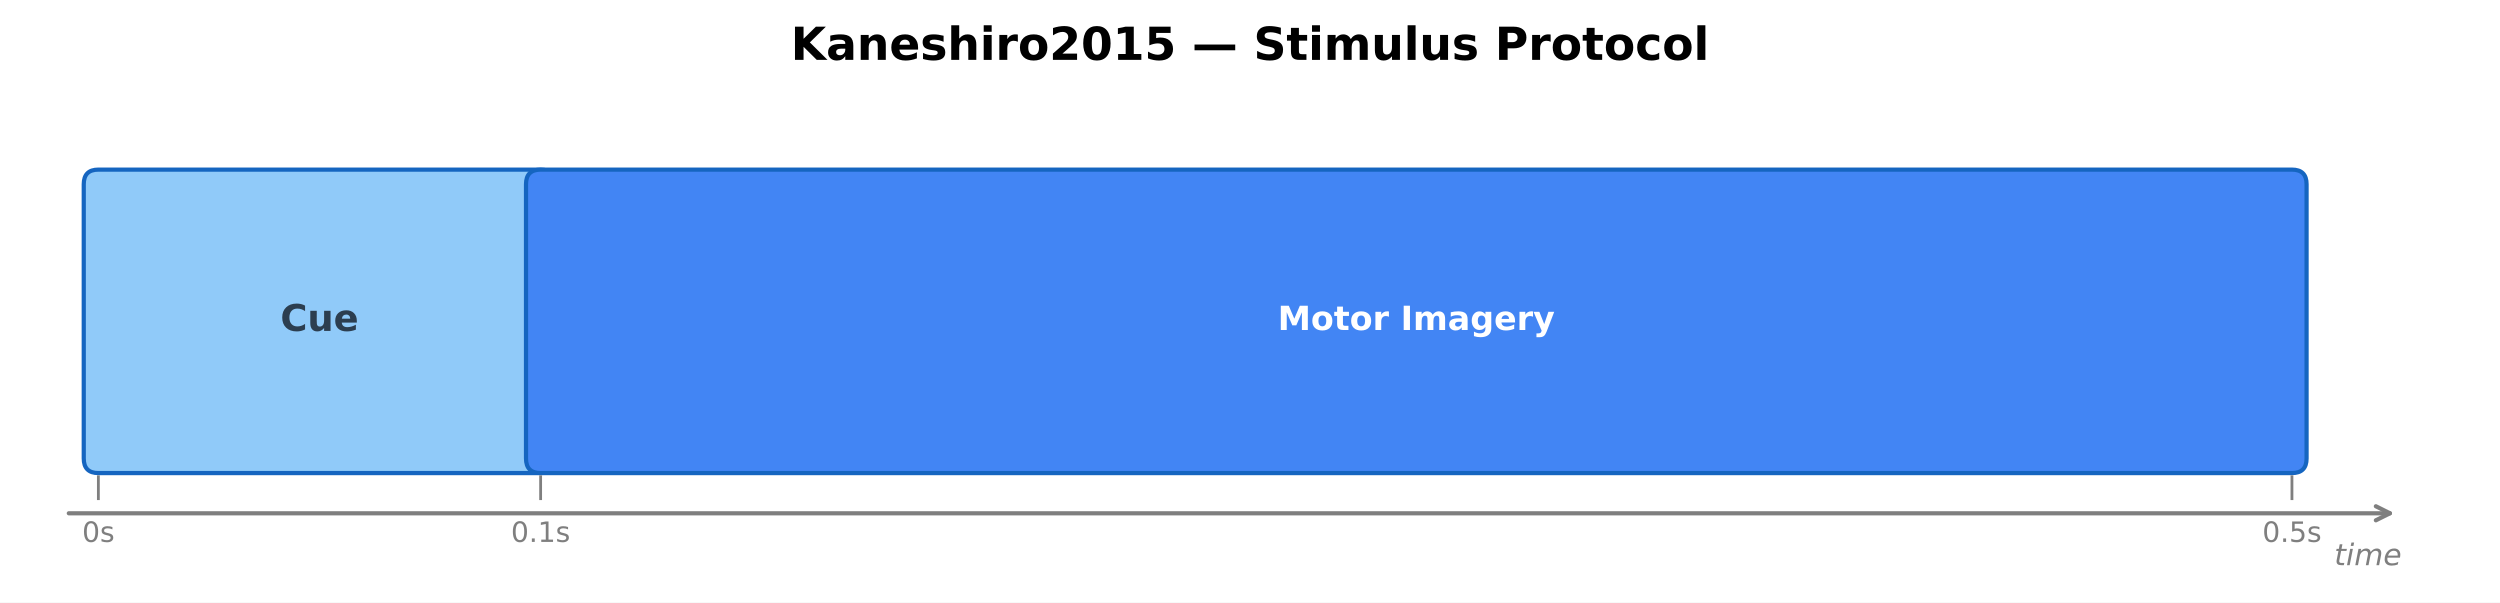
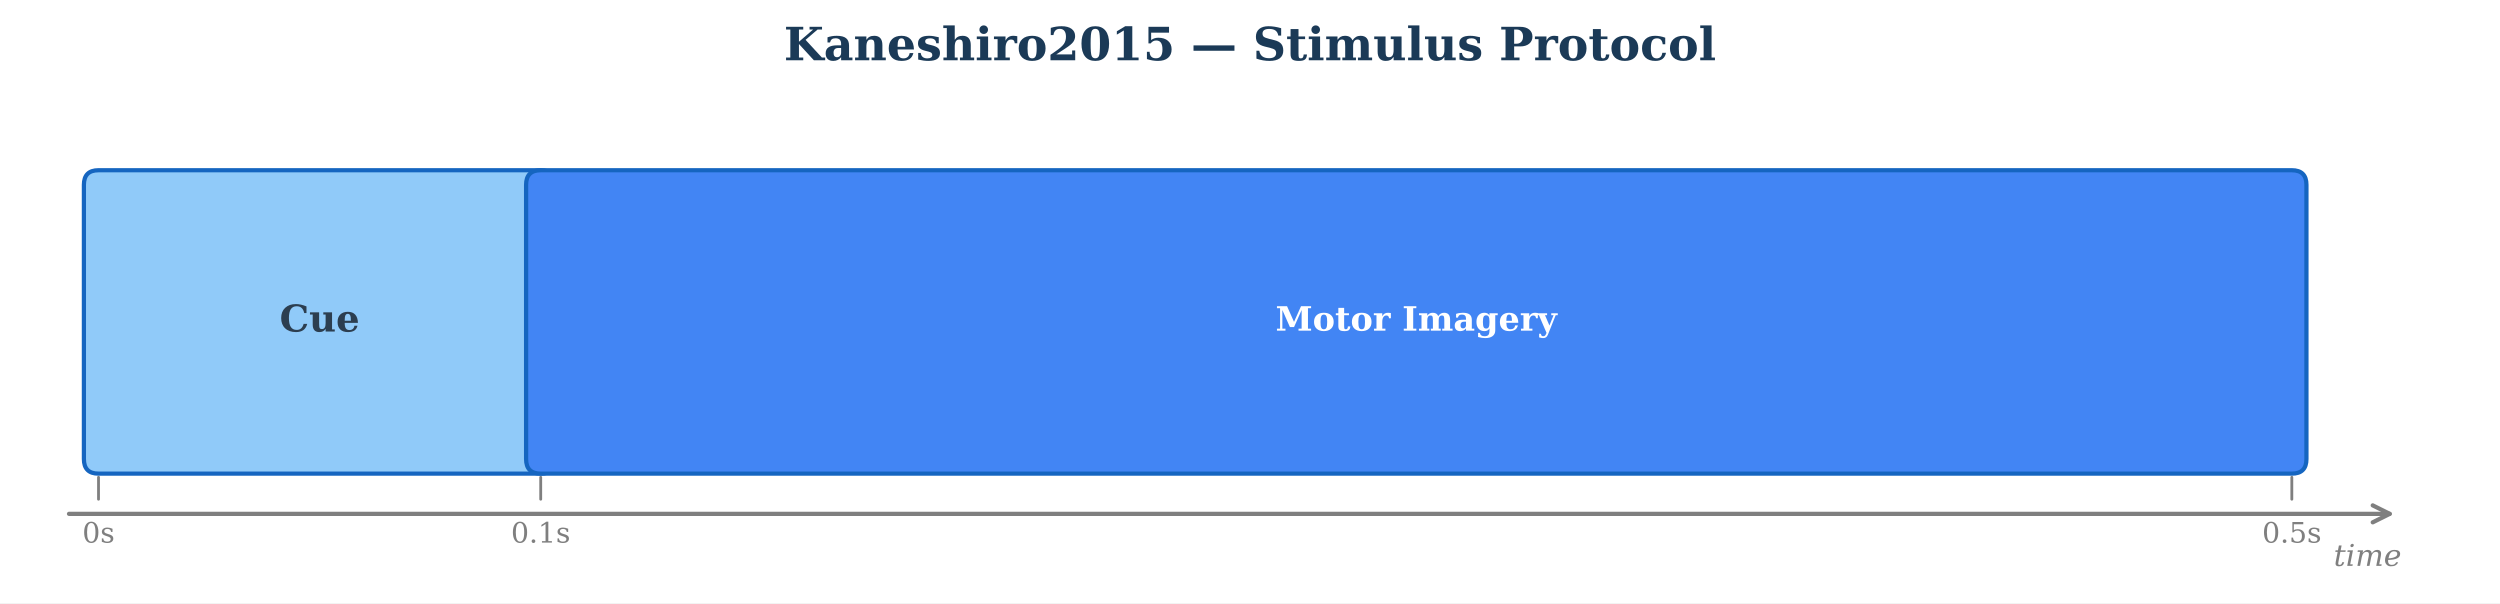
- <svg xmlns="http://www.w3.org/2000/svg" xmlns:xlink="http://www.w3.org/1999/xlink" width="712.8pt" height="171.788pt" viewBox="0 0 712.8 171.788" version="1.1">
+ <svg xmlns="http://www.w3.org/2000/svg" xmlns:xlink="http://www.w3.org/1999/xlink" width="708.48pt" height="170.95pt" viewBox="0 0 708.48 170.95" version="1.1">
  <defs>
    <style type="text/css">*{stroke-linejoin: round; stroke-linecap: butt}</style>
  </defs>
  <g id="figure_1">
    <g id="patch_1">
-       <path d="M 0 171.788  L 712.8 171.788  L 712.8 0  L 0 0  z " style="fill: #ffffff" />
+       <path d="M 0 170.95  L 708.48 170.95  L 708.48 -0  L 0 -0  z " style="fill: #ffffff" />
    </g>
    <g id="axes_1">
      <g id="patch_2">
-         <path d="M 28.048 134.88  L 154.143 134.88  Q 158.313 134.88 158.313 130.711  L 158.313 52.532  Q 158.313 48.362 154.143 48.362  L 28.048 48.362  Q 23.878 48.362 23.878 52.532  L 23.878 130.711  Q 23.878 134.88 28.048 134.88  z " clip-path="url(#pc2bffa8f0c)" style="fill: #90caf9; stroke: #1565c0; stroke-width: 1.2" />
+         <path d="M 27.919 134.226  L 153.234 134.226  Q 157.378 134.226 157.378 130.082  L 157.378 52.387  Q 157.378 48.243 153.234 48.243  L 27.919 48.243  Q 23.775 48.243 23.775 52.387  L 23.775 130.082  Q 23.775 134.226 27.919 134.226  z " clip-path="url(#p7e5b915e6f)" style="fill: #90caf9; stroke: #1565c0; stroke-width: 1.2" />
      </g>
      <g id="patch_3">
-         <path d="M 154.143 134.88  L 653.481 134.88  Q 657.65 134.88 657.65 130.711  L 657.65 52.532  Q 657.65 48.362 653.481 48.362  L 154.143 48.362  Q 149.974 48.362 149.974 52.532  L 149.974 130.711  Q 149.974 134.88 154.143 134.88  z " clip-path="url(#pc2bffa8f0c)" style="fill: #4285f4; stroke: #1565c0; stroke-width: 1.2" />
+         <path d="M 153.234 134.226  L 649.483 134.226  Q 653.627 134.226 653.627 130.082  L 653.627 52.387  Q 653.627 48.243 649.483 48.243  L 153.234 48.243  Q 149.09 48.243 149.09 52.387  L 149.09 130.082  Q 149.09 134.226 153.234 134.226  z " clip-path="url(#p7e5b915e6f)" style="fill: #4285f4; stroke: #1565c0; stroke-width: 1.2" />
      </g>
      <g id="line2d_1">
-         <path d="M 28.048 135.923  L 28.048 142.177  " clip-path="url(#pc2bffa8f0c)" style="fill: none; stroke: #7f7f7f; stroke-width: 0.8; stroke-linecap: square" />
+         <path d="M 27.919 135.262  L 27.919 141.477  " clip-path="url(#p7e5b915e6f)" style="fill: none; stroke: #7f7f7f; stroke-width: 0.8; stroke-linecap: round" />
      </g>
      <g id="line2d_2">
-         <path d="M 154.143 135.923  L 154.143 142.177  " clip-path="url(#pc2bffa8f0c)" style="fill: none; stroke: #7f7f7f; stroke-width: 0.8; stroke-linecap: square" />
+         <path d="M 153.234 135.262  L 153.234 141.477  " clip-path="url(#p7e5b915e6f)" style="fill: none; stroke: #7f7f7f; stroke-width: 0.8; stroke-linecap: round" />
      </g>
      <g id="line2d_3">
-         <path d="M 653.481 135.923  L 653.481 142.177  " clip-path="url(#pc2bffa8f0c)" style="fill: none; stroke: #7f7f7f; stroke-width: 0.8; stroke-linecap: square" />
+         <path d="M 649.483 135.262  L 649.483 141.477  " clip-path="url(#p7e5b915e6f)" style="fill: none; stroke: #7f7f7f; stroke-width: 0.8; stroke-linecap: round" />
      </g>
      <g id="text_1">
-         <g clip-path="url(#pc2bffa8f0c)">
-           <g style="fill: #2c3e50" transform="translate(79.9441 94.34879) scale(0.105 -0.105)">
+         <g clip-path="url(#p7e5b915e6f)">
+           <g style="fill: #2c3e50" transform="translate(79.24059 93.96193) scale(0.105 -0.105)">
            <defs>
-               <path id="DejaVuSans-Bold-26" d="M 4288 256  Q 3956 84 3597 -3  Q 3238 -91 2847 -91  Q 1681 -91 1000 561  Q 319 1213 319 2328  Q 319 3447 1000 4098  Q 1681 4750 2847 4750  Q 3238 4750 3597 4662  Q 3956 4575 4288 4403  L 4288 3438  Q 3953 3666 3628 3772  Q 3303 3878 2944 3878  Q 2300 3878 1931 3465  Q 1563 3053 1563 2328  Q 1563 1606 1931 1193  Q 2300 781 2944 781  Q 3303 781 3628 887  Q 3953 994 4288 1222  L 4288 256  z " transform="scale(0.015625)" />
-               <path id="DejaVuSans-Bold-58" d="M 500 1363  L 500 3500  L 1625 3500  L 1625 3150  Q 1625 2866 1622 2436  Q 1619 2006 1619 1863  Q 1619 1441 1641 1255  Q 1663 1069 1716 984  Q 1784 875 1895 815  Q 2006 756 2150 756  Q 2500 756 2700 1025  Q 2900 1294 2900 1772  L 2900 3500  L 4019 3500  L 4019 0  L 2900 0  L 2900 506  Q 2647 200 2364 54  Q 2081 -91 1741 -91  Q 1134 -91 817 281  Q 500 653 500 1363  z " transform="scale(0.015625)" />
-               <path id="DejaVuSans-Bold-48" d="M 4031 1759  L 4031 1441  L 1416 1441  Q 1456 1047 1700 850  Q 1944 653 2381 653  Q 2734 653 3104 758  Q 3475 863 3866 1075  L 3866 213  Q 3469 63 3072 -14  Q 2675 -91 2278 -91  Q 1328 -91 801 392  Q 275 875 275 1747  Q 275 2603 792 3093  Q 1309 3584 2216 3584  Q 3041 3584 3536 3087  Q 4031 2591 4031 1759  z M 2881 2131  Q 2881 2450 2695 2645  Q 2509 2841 2209 2841  Q 1884 2841 1681 2658  Q 1478 2475 1428 2131  L 2881 2131  z " transform="scale(0.015625)" />
+               <path id="DejaVuSerif-Bold-26" d="M 4769 1331  Q 4584 609 4106 259  Q 3628 -91 2822 -91  Q 1641 -91 955 561  Q 269 1213 269 2328  Q 269 3447 955 4098  Q 1641 4750 2822 4750  Q 3238 4750 3688 4650  Q 4138 4550 4641 4347  L 4641 3200  L 4244 3200  Q 4122 3788 3800 4080  Q 3478 4372 2950 4372  Q 2269 4372 1937 3870  Q 1606 3369 1606 2328  Q 1606 1288 1937 788  Q 2269 288 2956 288  Q 3422 288 3717 547  Q 4013 806 4147 1331  L 4769 1331  z " transform="scale(0.015625)" />
+               <path id="DejaVuSerif-Bold-58" d="M 3963 3322  L 3963 378  L 4434 378  L 4434 0  L 2853 0  L 2853 469  Q 2656 172 2400 40  Q 2144 -91 1753 -91  Q 1194 -91 908 239  Q 622 569 622 1209  L 622 2944  L 147 2944  L 147 3322  L 1728 3322  L 1728 1381  Q 1728 763 1831 595  Q 1934 428 2209 428  Q 2544 428 2698 675  Q 2853 922 2853 1459  L 2853 2944  L 2450 2944  L 2450 3322  L 3963 3322  z " transform="scale(0.015625)" />
+               <path id="DejaVuSerif-Bold-48" d="M 2566 1875  Q 2566 2531 2444 2795  Q 2322 3059 2028 3059  Q 1744 3059 1620 2800  Q 1497 2541 1497 1931  L 1497 1875  L 2566 1875  z M 3781 1503  L 1497 1503  L 1497 1478  Q 1497 834 1690 548  Q 1884 263 2316 263  Q 2675 263 2897 453  Q 3119 644 3181 1006  L 3700 1006  Q 3566 441 3166 175  Q 2766 -91 2047 -91  Q 1184 -91 723 364  Q 263 819 263 1663  Q 263 2488 734 2950  Q 1206 3413 2047 3413  Q 2872 3413 3312 2927  Q 3753 2441 3781 1503  z " transform="scale(0.015625)" />
            </defs>
-             <use xlink:href="#DejaVuSans-Bold-26" />
-             <use xlink:href="#DejaVuSans-Bold-58" transform="translate(73.39062 0)" />
-             <use xlink:href="#DejaVuSans-Bold-48" transform="translate(144.5781 0)" />
+             <use xlink:href="#DejaVuSerif-Bold-26" />
+             <use xlink:href="#DejaVuSerif-Bold-58" transform="translate(79.59375 0)" />
+             <use xlink:href="#DejaVuSerif-Bold-48" transform="translate(152.2969 0)" />
          </g>
        </g>
      </g>
      <g id="text_2">
-         <g clip-path="url(#pc2bffa8f0c)">
-           <g style="fill: #ffffff" transform="translate(364.3089 94.08903) scale(0.095 -0.095)">
+         <g clip-path="url(#p7e5b915e6f)">
+           <g style="fill: #ffffff" transform="translate(361.4816 93.70216) scale(0.095 -0.095)">
            <defs>
-               <path id="DejaVuSans-Bold-30" d="M 588 4666  L 2119 4666  L 3181 2169  L 4250 4666  L 5778 4666  L 5778 0  L 4641 0  L 4641 3413  L 3566 897  L 2803 897  L 1728 3413  L 1728 0  L 588 0  L 588 4666  z " transform="scale(0.015625)" />
-               <path id="DejaVuSans-Bold-52" d="M 2203 2784  Q 1831 2784 1636 2517  Q 1441 2250 1441 1747  Q 1441 1244 1636 976  Q 1831 709 2203 709  Q 2569 709 2762 976  Q 2956 1244 2956 1747  Q 2956 2250 2762 2517  Q 2569 2784 2203 2784  z M 2203 3584  Q 3106 3584 3614 3096  Q 4122 2609 4122 1747  Q 4122 884 3614 396  Q 3106 -91 2203 -91  Q 1297 -91 786 396  Q 275 884 275 1747  Q 275 2609 786 3096  Q 1297 3584 2203 3584  z " transform="scale(0.015625)" />
-               <path id="DejaVuSans-Bold-57" d="M 1759 4494  L 1759 3500  L 2913 3500  L 2913 2700  L 1759 2700  L 1759 1216  Q 1759 972 1856 886  Q 1953 800 2241 800  L 2816 800  L 2816 0  L 1856 0  Q 1194 0 917 276  Q 641 553 641 1216  L 641 2700  L 84 2700  L 84 3500  L 641 3500  L 641 4494  L 1759 4494  z " transform="scale(0.015625)" />
-               <path id="DejaVuSans-Bold-55" d="M 3138 2547  Q 2991 2616 2845 2648  Q 2700 2681 2553 2681  Q 2122 2681 1889 2404  Q 1656 2128 1656 1613  L 1656 0  L 538 0  L 538 3500  L 1656 3500  L 1656 2925  Q 1872 3269 2151 3426  Q 2431 3584 2822 3584  Q 2878 3584 2943 3579  Q 3009 3575 3134 3559  L 3138 2547  z " transform="scale(0.015625)" />
-               <path id="DejaVuSans-Bold-3" transform="scale(0.015625)" />
-               <path id="DejaVuSans-Bold-2c" d="M 588 4666  L 1791 4666  L 1791 0  L 588 0  L 588 4666  z " transform="scale(0.015625)" />
-               <path id="DejaVuSans-Bold-50" d="M 3781 2919  Q 3994 3244 4286 3414  Q 4578 3584 4928 3584  Q 5531 3584 5847 3212  Q 6163 2841 6163 2131  L 6163 0  L 5038 0  L 5038 1825  Q 5041 1866 5042 1909  Q 5044 1953 5044 2034  Q 5044 2406 4934 2573  Q 4825 2741 4581 2741  Q 4263 2741 4089 2478  Q 3916 2216 3909 1719  L 3909 0  L 2784 0  L 2784 1825  Q 2784 2406 2684 2573  Q 2584 2741 2328 2741  Q 2006 2741 1831 2477  Q 1656 2213 1656 1722  L 1656 0  L 531 0  L 531 3500  L 1656 3500  L 1656 2988  Q 1863 3284 2130 3434  Q 2397 3584 2719 3584  Q 3081 3584 3359 3409  Q 3638 3234 3781 2919  z " transform="scale(0.015625)" />
-               <path id="DejaVuSans-Bold-44" d="M 2106 1575  Q 1756 1575 1579 1456  Q 1403 1338 1403 1106  Q 1403 894 1545 773  Q 1688 653 1941 653  Q 2256 653 2472 879  Q 2688 1106 2688 1447  L 2688 1575  L 2106 1575  z M 3816 1997  L 3816 0  L 2688 0  L 2688 519  Q 2463 200 2181 54  Q 1900 -91 1497 -91  Q 953 -91 614 226  Q 275 544 275 1050  Q 275 1666 698 1953  Q 1122 2241 2028 2241  L 2688 2241  L 2688 2328  Q 2688 2594 2478 2717  Q 2269 2841 1825 2841  Q 1466 2841 1156 2769  Q 847 2697 581 2553  L 581 3406  Q 941 3494 1303 3539  Q 1666 3584 2028 3584  Q 2975 3584 3395 3211  Q 3816 2838 3816 1997  z " transform="scale(0.015625)" />
-               <path id="DejaVuSans-Bold-4a" d="M 2919 594  Q 2688 288 2409 144  Q 2131 0 1766 0  Q 1125 0 706 504  Q 288 1009 288 1791  Q 288 2575 706 3076  Q 1125 3578 1766 3578  Q 2131 3578 2409 3434  Q 2688 3291 2919 2981  L 2919 3500  L 4044 3500  L 4044 353  Q 4044 -491 3511 -936  Q 2978 -1381 1966 -1381  Q 1638 -1381 1331 -1331  Q 1025 -1281 716 -1178  L 716 -306  Q 1009 -475 1290 -558  Q 1572 -641 1856 -641  Q 2406 -641 2662 -400  Q 2919 -159 2919 353  L 2919 594  z M 2181 2772  Q 1834 2772 1640 2515  Q 1447 2259 1447 1791  Q 1447 1309 1634 1061  Q 1822 813 2181 813  Q 2531 813 2725 1069  Q 2919 1325 2919 1791  Q 2919 2259 2725 2515  Q 2531 2772 2181 2772  z " transform="scale(0.015625)" />
-               <path id="DejaVuSans-Bold-5c" d="M 78 3500  L 1197 3500  L 2138 1125  L 2938 3500  L 4056 3500  L 2584 -331  Q 2363 -916 2067 -1148  Q 1772 -1381 1288 -1381  L 641 -1381  L 641 -647  L 991 -647  Q 1275 -647 1404 -556  Q 1534 -466 1606 -231  L 1638 -134  L 78 3500  z " transform="scale(0.015625)" />
+               <path id="DejaVuSerif-Bold-30" d="M 269 0  L 269 378  L 863 378  L 863 4288  L 269 4288  L 269 4666  L 2194 4666  L 3525 1672  L 4863 4666  L 6784 4666  L 6784 4288  L 6188 4288  L 6188 378  L 6784 378  L 6784 0  L 4384 0  L 4384 378  L 4978 378  L 4978 3938  L 3531 684  L 2741 684  L 1300 3938  L 1300 378  L 1894 378  L 1894 0  L 269 0  z " transform="scale(0.015625)" />
+               <path id="DejaVuSerif-Bold-52" d="M 2138 263  Q 2488 263 2630 563  Q 2772 863 2772 1663  Q 2772 2463 2631 2761  Q 2491 3059 2138 3059  Q 1784 3059 1640 2757  Q 1497 2456 1497 1663  Q 1497 869 1640 566  Q 1784 263 2138 263  z M 2138 -91  Q 1259 -91 761 376  Q 263 844 263 1663  Q 263 2484 761 2948  Q 1259 3413 2138 3413  Q 3019 3413 3516 2948  Q 4013 2484 4013 1663  Q 4013 844 3514 376  Q 3016 -91 2138 -91  z " transform="scale(0.015625)" />
+               <path id="DejaVuSerif-Bold-57" d="M 634 2944  L 153 2944  L 153 3322  L 634 3322  L 634 4353  L 1741 4353  L 1741 3322  L 2663 3322  L 2663 2944  L 1741 2944  L 1741 909  Q 1741 475 1809 369  Q 1878 263 2059 263  Q 2259 263 2356 397  Q 2453 531 2459 813  L 2925 813  Q 2897 313 2651 111  Q 2406 -91 1806 -91  Q 1122 -91 878 123  Q 634 338 634 909  L 634 2944  z " transform="scale(0.015625)" />
+               <path id="DejaVuSerif-Bold-55" d="M 3438 3359  L 3438 2369  L 3084 2369  Q 3066 2634 2941 2764  Q 2816 2894 2578 2894  Q 2216 2894 2006 2575  Q 1797 2256 1797 1691  L 1797 378  L 2400 378  L 2400 0  L 219 0  L 219 378  L 691 378  L 691 2944  L 184 2944  L 184 3322  L 1797 3322  L 1797 2731  Q 1959 3078 2226 3245  Q 2494 3413 2881 3413  Q 2978 3413 3117 3398  Q 3256 3384 3438 3359  z " transform="scale(0.015625)" />
+               <path id="DejaVuSerif-Bold-3" transform="scale(0.015625)" />
+               <path id="DejaVuSerif-Bold-2c" d="M 300 0  L 300 378  L 897 378  L 897 4288  L 300 4288  L 300 4666  L 2700 4666  L 2700 4288  L 2100 4288  L 2100 378  L 2700 378  L 2700 0  L 300 0  z " transform="scale(0.015625)" />
+               <path id="DejaVuSerif-Bold-50" d="M 3884 2778  Q 4116 3109 4384 3261  Q 4653 3413 5013 3413  Q 5584 3413 5867 3089  Q 6150 2766 6150 2113  L 6150 378  L 6625 378  L 6625 0  L 4647 0  L 4647 378  L 5044 378  L 5044 1947  Q 5044 2569 4948 2731  Q 4853 2894 4594 2894  Q 4300 2894 4137 2667  Q 3975 2441 3975 2022  L 3975 378  L 4372 378  L 4372 0  L 2472 0  L 2472 378  L 2869 378  L 2869 1947  Q 2869 2569 2772 2731  Q 2675 2894 2419 2894  Q 2122 2894 1959 2667  Q 1797 2441 1797 2022  L 1797 378  L 2194 378  L 2194 0  L 219 0  L 219 378  L 691 378  L 691 2944  L 219 2944  L 219 3322  L 1797 3322  L 1797 2853  Q 1991 3144 2241 3278  Q 2491 3413 2834 3413  Q 3241 3413 3494 3258  Q 3747 3103 3884 2778  z " transform="scale(0.015625)" />
+               <path id="DejaVuSerif-Bold-44" d="M 3525 2041  L 3525 378  L 4000 378  L 4000 0  L 2419 0  L 2419 422  Q 2200 159 1931 34  Q 1663 -91 1319 -91  Q 809 -91 536 182  Q 263 456 263 966  Q 263 1525 655 1803  Q 1047 2081 1838 2081  L 2419 2081  L 2419 2278  Q 2419 2681 2228 2873  Q 2038 3066 1638 3066  Q 1306 3066 1126 2930  Q 947 2794 872 2484  L 519 2484  L 519 3200  Q 816 3306 1134 3359  Q 1453 3413 1806 3413  Q 2697 3413 3111 3081  Q 3525 2750 3525 2041  z M 2419 1044  L 2419 1709  L 2003 1709  Q 1694 1709 1528 1540  Q 1363 1372 1363 1056  Q 1363 741 1483 584  Q 1603 428 1850 428  Q 2106 428 2262 597  Q 2419 766 2419 1044  z " transform="scale(0.015625)" />
+               <path id="DejaVuSerif-Bold-4a" d="M 3853 2944  L 3853 44  Q 3853 -656 3354 -1039  Q 2856 -1422 1947 -1422  Q 1616 -1422 1275 -1370  Q 934 -1319 575 -1216  L 575 -422  L 928 -422  Q 975 -750 1192 -909  Q 1409 -1069 1813 -1069  Q 2325 -1069 2536 -823  Q 2747 -578 2747 44  L 2747 422  Q 2606 163 2367 36  Q 2128 -91 1778 -91  Q 1072 -91 667 378  Q 263 847 263 1663  Q 263 2481 667 2947  Q 1072 3413 1778 3413  Q 2128 3413 2367 3286  Q 2606 3159 2747 2900  L 2747 3322  L 4325 3322  L 4325 2944  L 3853 2944  z M 2747 1825  Q 2747 2406 2597 2665  Q 2447 2925 2119 2925  Q 1775 2925 1636 2651  Q 1497 2378 1497 1663  Q 1497 947 1637 672  Q 1778 397 2119 397  Q 2447 397 2597 656  Q 2747 916 2747 1497  L 2747 1825  z " transform="scale(0.015625)" />
+               <path id="DejaVuSerif-Bold-5c" d="M 1997 -750  Q 1847 -1116 1634 -1269  Q 1422 -1422 1063 -1422  Q 909 -1422 721 -1387  Q 534 -1353 313 -1288  L 313 -594  L 666 -597  Q 675 -838 779 -953  Q 884 -1069 1094 -1069  Q 1297 -1069 1422 -958  Q 1547 -847 1672 -538  L 1722 -422  L 275 2944  L -84 2944  L -84 3322  L 1831 3322  L 1831 2944  L 1434 2944  L 2278 978  L 3066 2944  L 2625 2944  L 2625 3322  L 3872 3322  L 3872 2944  L 3469 2944  L 1997 -750  z " transform="scale(0.015625)" />
            </defs>
-             <use xlink:href="#DejaVuSans-Bold-30" />
-             <use xlink:href="#DejaVuSans-Bold-52" transform="translate(99.51562 0)" />
-             <use xlink:href="#DejaVuSans-Bold-57" transform="translate(168.2188 0)" />
-             <use xlink:href="#DejaVuSans-Bold-52" transform="translate(216.0156 0)" />
-             <use xlink:href="#DejaVuSans-Bold-55" transform="translate(284.7188 0)" />
-             <use xlink:href="#DejaVuSans-Bold-3" transform="translate(334.0312 0)" />
-             <use xlink:href="#DejaVuSans-Bold-2c" transform="translate(368.8438 0)" />
-             <use xlink:href="#DejaVuSans-Bold-50" transform="translate(406.0469 0)" />
-             <use xlink:href="#DejaVuSans-Bold-44" transform="translate(510.25 0)" />
-             <use xlink:href="#DejaVuSans-Bold-4a" transform="translate(577.7344 0)" />
-             <use xlink:href="#DejaVuSans-Bold-48" transform="translate(649.3125 0)" />
-             <use xlink:href="#DejaVuSans-Bold-55" transform="translate(717.1406 0)" />
-             <use xlink:href="#DejaVuSans-Bold-5c" transform="translate(766.4531 0)" />
+             <use xlink:href="#DejaVuSerif-Bold-30" />
+             <use xlink:href="#DejaVuSerif-Bold-52" transform="translate(110.6875 0)" />
+             <use xlink:href="#DejaVuSerif-Bold-57" transform="translate(177.3906 0)" />
+             <use xlink:href="#DejaVuSerif-Bold-52" transform="translate(223.5781 0)" />
+             <use xlink:href="#DejaVuSerif-Bold-55" transform="translate(290.2812 0)" />
+             <use xlink:href="#DejaVuSerif-Bold-3" transform="translate(342.9688 0)" />
+             <use xlink:href="#DejaVuSerif-Bold-2c" transform="translate(377.7812 0)" />
+             <use xlink:href="#DejaVuSerif-Bold-50" transform="translate(424.5625 0)" />
+             <use xlink:href="#DejaVuSerif-Bold-44" transform="translate(530.375 0)" />
+             <use xlink:href="#DejaVuSerif-Bold-4a" transform="translate(595.1719 0)" />
+             <use xlink:href="#DejaVuSerif-Bold-48" transform="translate(665.0938 0)" />
+             <use xlink:href="#DejaVuSerif-Bold-55" transform="translate(728.7188 0)" />
+             <use xlink:href="#DejaVuSerif-Bold-5c" transform="translate(781.4062 0)" />
          </g>
        </g>
      </g>
      <g id="text_3">
-         <g style="fill: #7f7f7f" transform="translate(23.41901 154.5095) scale(0.08 -0.08)">
+         <g style="fill: #7f7f7f" transform="translate(23.32131 153.7713) scale(0.08 -0.08)">
          <defs>
-             <path id="DejaVuSans-13" d="M 2034 4250  Q 1547 4250 1301 3770  Q 1056 3291 1056 2328  Q 1056 1369 1301 889  Q 1547 409 2034 409  Q 2525 409 2770 889  Q 3016 1369 3016 2328  Q 3016 3291 2770 3770  Q 2525 4250 2034 4250  z M 2034 4750  Q 2819 4750 3233 4129  Q 3647 3509 3647 2328  Q 3647 1150 3233 529  Q 2819 -91 2034 -91  Q 1250 -91 836 529  Q 422 1150 422 2328  Q 422 3509 836 4129  Q 1250 4750 2034 4750  z " transform="scale(0.015625)" />
-             <path id="DejaVuSans-56" d="M 2834 3397  L 2834 2853  Q 2591 2978 2328 3040  Q 2066 3103 1784 3103  Q 1356 3103 1142 2972  Q 928 2841 928 2578  Q 928 2378 1081 2264  Q 1234 2150 1697 2047  L 1894 2003  Q 2506 1872 2764 1633  Q 3022 1394 3022 966  Q 3022 478 2636 193  Q 2250 -91 1575 -91  Q 1294 -91 989 -36  Q 684 19 347 128  L 347 722  Q 666 556 975 473  Q 1284 391 1588 391  Q 1994 391 2212 530  Q 2431 669 2431 922  Q 2431 1156 2273 1281  Q 2116 1406 1581 1522  L 1381 1569  Q 847 1681 609 1914  Q 372 2147 372 2553  Q 372 3047 722 3315  Q 1072 3584 1716 3584  Q 2034 3584 2315 3537  Q 2597 3491 2834 3397  z " transform="scale(0.015625)" />
+             <path id="DejaVuSerif-13" d="M 2034 219  Q 2513 219 2750 744  Q 2988 1269 2988 2328  Q 2988 3391 2750 3916  Q 2513 4441 2034 4441  Q 1556 4441 1318 3916  Q 1081 3391 1081 2328  Q 1081 1269 1318 744  Q 1556 219 2034 219  z M 2034 -91  Q 1275 -91 848 546  Q 422 1184 422 2328  Q 422 3475 848 4112  Q 1275 4750 2034 4750  Q 2797 4750 3222 4112  Q 3647 3475 3647 2328  Q 3647 1184 3222 546  Q 2797 -91 2034 -91  z " transform="scale(0.015625)" />
+             <path id="DejaVuSerif-56" d="M 359 184  L 359 959  L 691 959  Q 703 588 923 403  Q 1144 219 1575 219  Q 1963 219 2166 364  Q 2369 509 2369 788  Q 2369 1006 2220 1140  Q 2072 1275 1594 1428  L 1178 1569  Q 750 1706 558 1912  Q 366 2119 366 2438  Q 366 2894 700 3153  Q 1034 3413 1625 3413  Q 1888 3413 2178 3344  Q 2469 3275 2778 3144  L 2778 2419  L 2447 2419  Q 2434 2741 2221 2922  Q 2009 3103 1644 3103  Q 1281 3103 1095 2975  Q 909 2847 909 2591  Q 909 2381 1050 2254  Q 1191 2128 1613 1997  L 2069 1856  Q 2541 1709 2748 1489  Q 2956 1269 2956 922  Q 2956 450 2595 179  Q 2234 -91 1600 -91  Q 1278 -91 972 -22  Q 666 47 359 184  z " transform="scale(0.015625)" />
          </defs>
-           <use xlink:href="#DejaVuSans-13" />
-           <use xlink:href="#DejaVuSans-56" transform="translate(63.625 0)" />
+           <use xlink:href="#DejaVuSerif-13" />
+           <use xlink:href="#DejaVuSerif-56" transform="translate(63.625 0)" />
        </g>
      </g>
      <g id="text_4">
-         <g style="fill: #7f7f7f" transform="translate(145.6981 154.5095) scale(0.08 -0.08)">
+         <g style="fill: #7f7f7f" transform="translate(144.8204 153.7713) scale(0.08 -0.08)">
          <defs>
-             <path id="DejaVuSans-11" d="M 684 794  L 1344 794  L 1344 0  L 684 0  L 684 794  z " transform="scale(0.015625)" />
-             <path id="DejaVuSans-14" d="M 794 531  L 1825 531  L 1825 4091  L 703 3866  L 703 4441  L 1819 4666  L 2450 4666  L 2450 531  L 3481 531  L 3481 0  L 794 0  L 794 531  z " transform="scale(0.015625)" />
+             <path id="DejaVuSerif-11" d="M 603 325  Q 603 500 722 622  Q 841 744 1019 744  Q 1191 744 1312 622  Q 1434 500 1434 325  Q 1434 153 1312 31  Q 1191 -91 1019 -91  Q 841 -91 722 29  Q 603 150 603 325  z " transform="scale(0.015625)" />
+             <path id="DejaVuSerif-14" d="M 909 0  L 909 331  L 1722 331  L 1722 4213  L 781 3603  L 781 4013  L 1919 4750  L 2350 4750  L 2350 331  L 3163 331  L 3163 0  L 909 0  z " transform="scale(0.015625)" />
          </defs>
-           <use xlink:href="#DejaVuSans-13" />
-           <use xlink:href="#DejaVuSans-11" transform="translate(63.625 0)" />
-           <use xlink:href="#DejaVuSans-14" transform="translate(95.40625 0)" />
-           <use xlink:href="#DejaVuSans-56" transform="translate(159.0312 0)" />
+           <use xlink:href="#DejaVuSerif-13" />
+           <use xlink:href="#DejaVuSerif-11" transform="translate(63.625 0)" />
+           <use xlink:href="#DejaVuSerif-14" transform="translate(95.40625 0)" />
+           <use xlink:href="#DejaVuSerif-56" transform="translate(159.0312 0)" />
        </g>
      </g>
      <g id="text_5">
-         <g style="fill: #7f7f7f" transform="translate(645.0356 154.5095) scale(0.08 -0.08)">
+         <g style="fill: #7f7f7f" transform="translate(641.0692 153.7713) scale(0.08 -0.08)">
          <defs>
-             <path id="DejaVuSans-18" d="M 691 4666  L 3169 4666  L 3169 4134  L 1269 4134  L 1269 2991  Q 1406 3038 1543 3061  Q 1681 3084 1819 3084  Q 2600 3084 3056 2656  Q 3513 2228 3513 1497  Q 3513 744 3044 326  Q 2575 -91 1722 -91  Q 1428 -91 1123 -41  Q 819 9 494 109  L 494 744  Q 775 591 1075 516  Q 1375 441 1709 441  Q 2250 441 2565 725  Q 2881 1009 2881 1497  Q 2881 1984 2565 2268  Q 2250 2553 1709 2553  Q 1456 2553 1204 2497  Q 953 2441 691 2322  L 691 4666  z " transform="scale(0.015625)" />
+             <path id="DejaVuSerif-18" d="M 3219 4666  L 3219 4153  L 1081 4153  L 1081 2816  Q 1244 2928 1461 2984  Q 1678 3041 1947 3041  Q 2703 3041 3140 2622  Q 3578 2203 3578 1478  Q 3578 738 3136 323  Q 2694 -91 1894 -91  Q 1572 -91 1234 -12  Q 897 66 544 225  L 544 1131  L 897 1131  Q 925 688 1179 453  Q 1434 219 1894 219  Q 2388 219 2653 544  Q 2919 869 2919 1478  Q 2919 2084 2655 2407  Q 2391 2731 1894 2731  Q 1613 2731 1398 2631  Q 1184 2531 1019 2322  L 750 2322  L 750 4666  L 3219 4666  z " transform="scale(0.015625)" />
          </defs>
-           <use xlink:href="#DejaVuSans-13" />
-           <use xlink:href="#DejaVuSans-11" transform="translate(63.625 0)" />
-           <use xlink:href="#DejaVuSans-18" transform="translate(95.40625 0)" />
-           <use xlink:href="#DejaVuSans-56" transform="translate(159.0312 0)" />
+           <use xlink:href="#DejaVuSerif-13" />
+           <use xlink:href="#DejaVuSerif-11" transform="translate(63.625 0)" />
+           <use xlink:href="#DejaVuSerif-18" transform="translate(95.40625 0)" />
+           <use xlink:href="#DejaVuSerif-56" transform="translate(159.0312 0)" />
        </g>
      </g>
      <g id="patch_4">
-         <path d="M 19.622 146.347  Q 351.186 146.347 681.409 146.347  " style="fill: none; stroke: #7f7f7f; stroke-width: 1.2; stroke-linecap: round" />
-         <path d="M 677.409 144.347  L 681.409 146.347  L 677.409 148.347  " style="fill: none; stroke: #7f7f7f; stroke-width: 1.2; stroke-linecap: round" />
+         <path d="M 19.56 145.621  Q 349.061 145.621 677.22 145.621  " style="fill: none; stroke: #7f7f7f; stroke-width: 1.2; stroke-linecap: round" />
+         <path d="M 672.42 143.221  L 677.22 145.621  L 672.42 148.021  " style="fill: none; stroke: #7f7f7f; stroke-width: 1.2; stroke-linecap: round" />
      </g>
      <g id="text_6">
-         <g style="fill: #7f7f7f" transform="translate(665.5489 161.1444) scale(0.085 -0.085)">
+         <g style="fill: #7f7f7f" transform="translate(661.3353 160.3668) scale(0.085 -0.085)">
          <defs>
-             <path id="DejaVuSans-Oblique-57" d="M 2706 3500  L 2619 3053  L 1472 3053  L 1100 1153  Q 1081 1047 1072 975  Q 1063 903 1063 863  Q 1063 663 1183 572  Q 1303 481 1569 481  L 2150 481  L 2053 0  L 1503 0  Q 991 0 739 200  Q 488 400 488 806  Q 488 878 497 964  Q 506 1050 525 1153  L 897 3053  L 409 3053  L 500 3500  L 978 3500  L 1172 4494  L 1747 4494  L 1556 3500  L 2706 3500  z " transform="scale(0.015625)" />
-             <path id="DejaVuSans-Oblique-4c" d="M 1172 4863  L 1747 4863  L 1606 4134  L 1031 4134  L 1172 4863  z M 909 3500  L 1484 3500  L 800 0  L 225 0  L 909 3500  z " transform="scale(0.015625)" />
-             <path id="DejaVuSans-Oblique-50" d="M 5747 2113  L 5338 0  L 4763 0  L 5166 2094  Q 5191 2228 5203 2325  Q 5216 2422 5216 2491  Q 5216 2772 5059 2928  Q 4903 3084 4622 3084  Q 4203 3084 3875 2770  Q 3547 2456 3450 1953  L 3066 0  L 2491 0  L 2900 2094  Q 2925 2209 2937 2307  Q 2950 2406 2950 2484  Q 2950 2769 2794 2926  Q 2638 3084 2363 3084  Q 1938 3084 1609 2770  Q 1281 2456 1184 1953  L 800 0  L 225 0  L 909 3500  L 1484 3500  L 1375 2956  Q 1609 3263 1923 3423  Q 2238 3584 2597 3584  Q 2978 3584 3223 3384  Q 3469 3184 3519 2828  Q 3781 3197 4126 3390  Q 4472 3584 4856 3584  Q 5306 3584 5551 3325  Q 5797 3066 5797 2591  Q 5797 2488 5784 2364  Q 5772 2241 5747 2113  z " transform="scale(0.015625)" />
-             <path id="DejaVuSans-Oblique-48" d="M 3078 2063  Q 3088 2113 3092 2166  Q 3097 2219 3097 2272  Q 3097 2653 2873 2875  Q 2650 3097 2266 3097  Q 1838 3097 1509 2826  Q 1181 2556 1013 2059  L 3078 2063  z M 3578 1613  L 903 1613  Q 884 1494 878 1425  Q 872 1356 872 1306  Q 872 872 1139 634  Q 1406 397 1894 397  Q 2269 397 2603 481  Q 2938 566 3225 728  L 3116 159  Q 2806 34 2476 -28  Q 2147 -91 1806 -91  Q 1078 -91 686 257  Q 294 606 294 1247  Q 294 1794 489 2264  Q 684 2734 1063 3103  Q 1306 3334 1642 3459  Q 1978 3584 2356 3584  Q 2950 3584 3301 3228  Q 3653 2872 3653 2272  Q 3653 2128 3634 1964  Q 3616 1800 3578 1613  z " transform="scale(0.015625)" />
+             <path id="DejaVuSerif-Italic-57" d="M 856 2988  L 350 2988  L 416 3322  L 922 3322  L 1122 4353  L 1700 4353  L 1500 3322  L 2581 3322  L 2516 2988  L 1434 2988  L 1025 878  Q 978 631 978 488  Q 978 388 1000 338  Q 1059 219 1278 219  Q 1503 219 1633 351  Q 1763 484 1825 781  L 2259 781  Q 2147 328 1884 118  Q 1622 -91 1169 -91  Q 672 -91 506 131  Q 406 266 406 516  Q 406 675 447 878  L 856 2988  z " transform="scale(0.015625)" />
+             <path id="DejaVuSerif-Italic-4c" d="M 1009 4353  Q 1038 4497 1163 4603  Q 1288 4709 1434 4709  Q 1578 4709 1663 4603  Q 1728 4522 1728 4422  Q 1728 4388 1719 4353  Q 1691 4206 1567 4103  Q 1444 4000 1297 4000  Q 1150 4000 1066 4103  Q 1003 4181 1003 4281  Q 1003 4316 1009 4353  z M 963 331  L 1506 331  L 1444 0  L 325 0  L 903 2988  L 353 2988  L 419 3322  L 1544 3322  L 963 331  z " transform="scale(0.015625)" />
+             <path id="DejaVuSerif-Italic-50" d="M 3503 2675  Q 3741 3041 4034 3227  Q 4328 3413 4672 3413  Q 5194 3413 5388 3088  Q 5503 2894 5503 2578  Q 5503 2372 5453 2113  L 5106 331  L 5625 331  L 5563 0  L 4469 0  L 4866 2047  Q 4913 2291 4913 2466  Q 4913 2659 4856 2772  Q 4750 2988 4403 2988  Q 4019 2988 3761 2697  Q 3503 2406 3394 1850  L 3034 0  L 2459 0  L 2863 2069  Q 2906 2303 2906 2472  Q 2906 2666 2850 2775  Q 2741 2988 2394 2988  Q 2009 2988 1751 2697  Q 1494 2406 1384 1850  L 1025 0  L 450 0  L 1031 2994  L 481 2994  L 544 3322  L 1669 3322  L 1556 2731  Q 1778 3063 2059 3238  Q 2341 3413 2653 3413  Q 3041 3413 3262 3220  Q 3484 3028 3503 2675  z " transform="scale(0.015625)" />
+             <path id="DejaVuSerif-Italic-48" d="M 938 1275  Q 925 1156 925 1050  Q 925 756 1031 563  Q 1216 219 1709 219  Q 2072 219 2250 328  Q 2569 525 2644 778  L 3066 778  Q 2941 381 2475 103  Q 2150 -91 1506 -91  Q 863 -91 516 388  Q 272 722 272 1206  Q 272 1419 319 1659  Q 472 2450 1000 2931  Q 1528 3413 2278 3413  Q 3500 3413 3500 2547  Q 3500 1913 2859 1603  Q 2206 1288 938 1275  z M 2541 1975  Q 2891 2181 2891 2569  Q 2891 3103 2181 3103  Q 1763 3103 1472 2784  Q 1181 2466 1003 1606  Q 2006 1653 2541 1975  z " transform="scale(0.015625)" />
          </defs>
-           <use xlink:href="#DejaVuSans-Oblique-57" />
-           <use xlink:href="#DejaVuSans-Oblique-4c" transform="translate(39.20312 0)" />
-           <use xlink:href="#DejaVuSans-Oblique-50" transform="translate(66.98438 0)" />
-           <use xlink:href="#DejaVuSans-Oblique-48" transform="translate(164.3906 0)" />
+           <use xlink:href="#DejaVuSerif-Italic-57" />
+           <use xlink:href="#DejaVuSerif-Italic-4c" transform="translate(40.1875 0)" />
+           <use xlink:href="#DejaVuSerif-Italic-50" transform="translate(72.17188 0)" />
+           <use xlink:href="#DejaVuSerif-Italic-48" transform="translate(167 0)" />
        </g>
      </g>
      <g id="text_7">
-         <g transform="translate(225.4717 17.07797) scale(0.13 -0.13)">
+         <g style="fill: #1b3a57" transform="translate(222.1519 17.07797) scale(0.13 -0.13)">
          <defs>
-             <path id="DejaVuSans-Bold-2e" d="M 588 4666  L 1791 4666  L 1791 2963  L 3525 4666  L 4922 4666  L 2675 2456  L 5153 0  L 3647 0  L 1791 1838  L 1791 0  L 588 0  L 588 4666  z " transform="scale(0.015625)" />
-             <path id="DejaVuSans-Bold-51" d="M 4056 2131  L 4056 0  L 2931 0  L 2931 347  L 2931 1631  Q 2931 2084 2911 2256  Q 2891 2428 2841 2509  Q 2775 2619 2662 2680  Q 2550 2741 2406 2741  Q 2056 2741 1856 2470  Q 1656 2200 1656 1722  L 1656 0  L 538 0  L 538 3500  L 1656 3500  L 1656 2988  Q 1909 3294 2193 3439  Q 2478 3584 2822 3584  Q 3428 3584 3742 3212  Q 4056 2841 4056 2131  z " transform="scale(0.015625)" />
-             <path id="DejaVuSans-Bold-56" d="M 3272 3391  L 3272 2541  Q 2913 2691 2578 2766  Q 2244 2841 1947 2841  Q 1628 2841 1473 2761  Q 1319 2681 1319 2516  Q 1319 2381 1436 2309  Q 1553 2238 1856 2203  L 2053 2175  Q 2913 2066 3209 1816  Q 3506 1566 3506 1031  Q 3506 472 3093 190  Q 2681 -91 1863 -91  Q 1516 -91 1145 -36  Q 775 19 384 128  L 384 978  Q 719 816 1070 734  Q 1422 653 1784 653  Q 2113 653 2278 743  Q 2444 834 2444 1013  Q 2444 1163 2330 1236  Q 2216 1309 1875 1350  L 1678 1375  Q 931 1469 631 1722  Q 331 1975 331 2491  Q 331 3047 712 3315  Q 1094 3584 1881 3584  Q 2191 3584 2531 3537  Q 2872 3491 3272 3391  z " transform="scale(0.015625)" />
-             <path id="DejaVuSans-Bold-4b" d="M 4056 2131  L 4056 0  L 2931 0  L 2931 347  L 2931 1625  Q 2931 2084 2911 2256  Q 2891 2428 2841 2509  Q 2775 2619 2662 2680  Q 2550 2741 2406 2741  Q 2056 2741 1856 2470  Q 1656 2200 1656 1722  L 1656 0  L 538 0  L 538 4863  L 1656 4863  L 1656 2988  Q 1909 3294 2193 3439  Q 2478 3584 2822 3584  Q 3428 3584 3742 3212  Q 4056 2841 4056 2131  z " transform="scale(0.015625)" />
-             <path id="DejaVuSans-Bold-4c" d="M 538 3500  L 1656 3500  L 1656 0  L 538 0  L 538 3500  z M 538 4863  L 1656 4863  L 1656 3950  L 538 3950  L 538 4863  z " transform="scale(0.015625)" />
-             <path id="DejaVuSans-Bold-15" d="M 1844 884  L 3897 884  L 3897 0  L 506 0  L 506 884  L 2209 2388  Q 2438 2594 2547 2791  Q 2656 2988 2656 3200  Q 2656 3528 2436 3728  Q 2216 3928 1850 3928  Q 1569 3928 1234 3808  Q 900 3688 519 3450  L 519 4475  Q 925 4609 1322 4679  Q 1719 4750 2100 4750  Q 2938 4750 3402 4381  Q 3866 4013 3866 3353  Q 3866 2972 3669 2642  Q 3472 2313 2841 1759  L 1844 884  z " transform="scale(0.015625)" />
-             <path id="DejaVuSans-Bold-13" d="M 2944 2338  Q 2944 3213 2780 3570  Q 2616 3928 2228 3928  Q 1841 3928 1675 3570  Q 1509 3213 1509 2338  Q 1509 1453 1675 1090  Q 1841 728 2228 728  Q 2613 728 2778 1090  Q 2944 1453 2944 2338  z M 4147 2328  Q 4147 1169 3647 539  Q 3147 -91 2228 -91  Q 1306 -91 806 539  Q 306 1169 306 2328  Q 306 3491 806 4120  Q 1306 4750 2228 4750  Q 3147 4750 3647 4120  Q 4147 3491 4147 2328  z " transform="scale(0.015625)" />
-             <path id="DejaVuSans-Bold-14" d="M 750 831  L 1813 831  L 1813 3847  L 722 3622  L 722 4441  L 1806 4666  L 2950 4666  L 2950 831  L 4013 831  L 4013 0  L 750 0  L 750 831  z " transform="scale(0.015625)" />
-             <path id="DejaVuSans-Bold-18" d="M 678 4666  L 3669 4666  L 3669 3781  L 1638 3781  L 1638 3059  Q 1775 3097 1914 3117  Q 2053 3138 2203 3138  Q 3056 3138 3531 2711  Q 4006 2284 4006 1522  Q 4006 766 3489 337  Q 2972 -91 2053 -91  Q 1656 -91 1267 -14  Q 878 63 494 219  L 494 1166  Q 875 947 1217 837  Q 1559 728 1863 728  Q 2300 728 2551 942  Q 2803 1156 2803 1522  Q 2803 1891 2551 2103  Q 2300 2316 1863 2316  Q 1603 2316 1309 2248  Q 1016 2181 678 2041  L 678 4666  z " transform="scale(0.015625)" />
-             <path id="DejaVuSans-Bold-af6" d="M 344 2156  L 6056 2156  L 6056 1350  L 344 1350  L 344 2156  z " transform="scale(0.015625)" />
-             <path id="DejaVuSans-Bold-36" d="M 3834 4519  L 3834 3531  Q 3450 3703 3084 3790  Q 2719 3878 2394 3878  Q 1963 3878 1756 3759  Q 1550 3641 1550 3391  Q 1550 3203 1689 3098  Q 1828 2994 2194 2919  L 2706 2816  Q 3484 2659 3812 2340  Q 4141 2022 4141 1434  Q 4141 663 3683 286  Q 3225 -91 2284 -91  Q 1841 -91 1394 -6  Q 947 78 500 244  L 500 1259  Q 947 1022 1364 901  Q 1781 781 2169 781  Q 2563 781 2772 912  Q 2981 1044 2981 1288  Q 2981 1506 2839 1625  Q 2697 1744 2272 1838  L 1806 1941  Q 1106 2091 782 2419  Q 459 2747 459 3303  Q 459 4000 909 4375  Q 1359 4750 2203 4750  Q 2588 4750 2994 4692  Q 3400 4634 3834 4519  z " transform="scale(0.015625)" />
-             <path id="DejaVuSans-Bold-4f" d="M 538 4863  L 1656 4863  L 1656 0  L 538 0  L 538 4863  z " transform="scale(0.015625)" />
-             <path id="DejaVuSans-Bold-33" d="M 588 4666  L 2584 4666  Q 3475 4666 3951 4270  Q 4428 3875 4428 3144  Q 4428 2409 3951 2014  Q 3475 1619 2584 1619  L 1791 1619  L 1791 0  L 588 0  L 588 4666  z M 1791 3794  L 1791 2491  L 2456 2491  Q 2806 2491 2997 2661  Q 3188 2831 3188 3144  Q 3188 3456 2997 3625  Q 2806 3794 2456 3794  L 1791 3794  z " transform="scale(0.015625)" />
-             <path id="DejaVuSans-Bold-46" d="M 3366 3391  L 3366 2478  Q 3138 2634 2908 2709  Q 2678 2784 2431 2784  Q 1963 2784 1702 2511  Q 1441 2238 1441 1747  Q 1441 1256 1702 982  Q 1963 709 2431 709  Q 2694 709 2930 787  Q 3166 866 3366 1019  L 3366 103  Q 3103 6 2833 -42  Q 2563 -91 2291 -91  Q 1344 -91 809 395  Q 275 881 275 1747  Q 275 2613 809 3098  Q 1344 3584 2291 3584  Q 2566 3584 2833 3536  Q 3100 3488 3366 3391  z " transform="scale(0.015625)" />
+             <path id="DejaVuSerif-Bold-2e" d="M 300 0  L 300 378  L 897 378  L 897 4288  L 300 4288  L 300 4666  L 2700 4666  L 2700 4288  L 2100 4288  L 2100 2584  L 4078 4288  L 3578 4288  L 3578 4666  L 5319 4666  L 5319 4288  L 4697 4288  L 3022 2847  L 5300 378  L 5759 378  L 5759 0  L 4178 0  L 2100 2266  L 2100 378  L 2700 378  L 2700 0  L 300 0  z " transform="scale(0.015625)" />
+             <path id="DejaVuSerif-Bold-51" d="M 219 0  L 219 378  L 691 378  L 691 2944  L 219 2944  L 219 3322  L 1797 3322  L 1797 2853  Q 1997 3150 2253 3281  Q 2509 3413 2900 3413  Q 3459 3413 3745 3083  Q 4031 2753 4031 2113  L 4031 378  L 4506 378  L 4506 0  L 2522 0  L 2522 378  L 2925 378  L 2925 2144  Q 2925 2566 2817 2730  Q 2709 2894 2444 2894  Q 2109 2894 1953 2648  Q 1797 2403 1797 1869  L 1797 378  L 2203 378  L 2203 0  L 219 0  z " transform="scale(0.015625)" />
+             <path id="DejaVuSerif-Bold-56" d="M 300 97  L 300 1025  L 653 1025  Q 697 653 931 458  Q 1166 263 1569 263  Q 1906 263 2086 380  Q 2266 497 2266 716  Q 2266 916 2152 1025  Q 2038 1134 1709 1216  L 1253 1331  Q 738 1459 506 1698  Q 275 1938 275 2344  Q 275 2884 650 3148  Q 1025 3413 1806 3413  Q 2100 3413 2433 3364  Q 2766 3316 3169 3213  L 3169 2375  L 2816 2375  Q 2788 2716 2573 2887  Q 2359 3059 1959 3059  Q 1622 3059 1448 2951  Q 1275 2844 1275 2638  Q 1275 2469 1375 2372  Q 1475 2275 1734 2209  L 2188 2094  Q 2841 1928 3091 1684  Q 3341 1441 3341 1006  Q 3341 444 2939 176  Q 2538 -91 1691 -91  Q 1381 -91 1034 -44  Q 688 3 300 97  z " transform="scale(0.015625)" />
+             <path id="DejaVuSerif-Bold-4b" d="M 219 0  L 219 378  L 691 378  L 691 4488  L 197 4488  L 197 4863  L 1797 4863  L 1797 2853  Q 1997 3150 2253 3281  Q 2509 3413 2900 3413  Q 3459 3413 3745 3083  Q 4031 2753 4031 2113  L 4031 378  L 4506 378  L 4506 0  L 2522 0  L 2522 378  L 2925 378  L 2925 2144  Q 2925 2566 2817 2730  Q 2709 2894 2444 2894  Q 2109 2894 1953 2648  Q 1797 2403 1797 1869  L 1797 378  L 2203 378  L 2203 0  L 219 0  z " transform="scale(0.015625)" />
+             <path id="DejaVuSerif-Bold-4c" d="M 588 4263  Q 588 4516 763 4689  Q 938 4863 1191 4863  Q 1438 4863 1611 4689  Q 1784 4516 1784 4263  Q 1784 4016 1611 3842  Q 1438 3669 1191 3669  Q 938 3669 763 3841  Q 588 4013 588 4263  z M 1797 378  L 2272 378  L 2272 0  L 219 0  L 219 378  L 691 378  L 691 2944  L 219 2944  L 219 3322  L 1797 3322  L 1797 378  z " transform="scale(0.015625)" />
+             <path id="DejaVuSerif-Bold-15" d="M 844 3513  L 469 3513  L 469 4519  Q 850 4634 1223 4692  Q 1597 4750 1978 4750  Q 2869 4750 3367 4386  Q 3866 4022 3866 3372  Q 3866 2909 3591 2542  Q 3316 2175 2541 1672  L 1241 819  L 3450 819  L 3450 1369  L 3878 1369  L 3878 0  L 428 0  L 428 763  L 1119 1241  Q 2003 1850 2297 2278  Q 2591 2706 2591 3278  Q 2591 3819 2367 4101  Q 2144 4384 1716 4384  Q 1347 4384 1125 4161  Q 903 3938 844 3513  z " transform="scale(0.015625)" />
+             <path id="DejaVuSerif-Bold-13" d="M 2228 275  Q 2603 275 2742 615  Q 2881 956 2881 2328  Q 2881 3691 2742 4037  Q 2603 4384 2228 4384  Q 1853 4384 1714 4043  Q 1575 3703 1575 2328  Q 1575 956 1714 615  Q 1853 275 2228 275  z M 2228 -91  Q 1294 -91 797 532  Q 300 1156 300 2328  Q 300 3500 797 4125  Q 1294 4750 2228 4750  Q 3159 4750 3656 4125  Q 4153 3500 4153 2328  Q 4153 1156 3656 532  Q 3159 -91 2228 -91  z " transform="scale(0.015625)" />
+             <path id="DejaVuSerif-Bold-14" d="M 878 0  L 878 378  L 1753 378  L 1753 4153  L 781 3578  L 781 4044  L 1953 4750  L 2938 4750  L 2938 378  L 3816 378  L 3816 0  L 878 0  z " transform="scale(0.015625)" />
+             <path id="DejaVuSerif-Bold-18" d="M 3609 4666  L 3609 3847  L 1113 3847  L 1113 2822  Q 1319 2981 1572 3062  Q 1825 3144 2106 3144  Q 2969 3144 3469 2708  Q 3969 2272 3969 1522  Q 3969 759 3469 334  Q 2969 -91 2069 -91  Q 1688 -91 1311 -28  Q 934 34 525 166  L 525 1184  L 900 1184  Q 919 725 1139 500  Q 1359 275 1791 275  Q 2250 275 2472 583  Q 2694 891 2694 1522  Q 2694 2144 2476 2451  Q 2259 2759 1819 2759  Q 1581 2759 1395 2661  Q 1209 2563 1050 2356  L 738 2356  L 738 4666  L 3609 4666  z " transform="scale(0.015625)" />
+             <path id="DejaVuSerif-Bold-782" d="M 344 2075  L 6056 2075  L 6056 1325  L 344 1325  L 344 2075  z " transform="scale(0.015625)" />
+             <path id="DejaVuSerif-Bold-36" d="M 494 225  L 494 1331  L 891 1331  Q 981 806 1318 547  Q 1656 288 2253 288  Q 2738 288 2991 472  Q 3244 656 3244 1013  Q 3244 1294 3072 1450  Q 2900 1606 2363 1741  L 1663 1913  Q 978 2088 700 2398  Q 422 2709 422 3284  Q 422 3978 883 4364  Q 1344 4750 2175 4750  Q 2584 4750 3026 4681  Q 3469 4613 3944 4475  L 3944 3444  L 3547 3444  Q 3456 3925 3150 4148  Q 2844 4372 2278 4372  Q 1816 4372 1580 4211  Q 1344 4050 1344 3731  Q 1344 3441 1506 3289  Q 1669 3138 2303 2975  L 3003 2803  Q 3653 2641 3945 2297  Q 4238 1953 4238 1350  Q 4238 644 3750 276  Q 3263 -91 2316 -91  Q 1859 -91 1409 -12  Q 959 66 494 225  z " transform="scale(0.015625)" />
+             <path id="DejaVuSerif-Bold-4f" d="M 1797 378  L 2272 378  L 2272 0  L 219 0  L 219 378  L 691 378  L 691 4488  L 219 4488  L 219 4863  L 1797 4863  L 1797 378  z " transform="scale(0.015625)" />
+             <path id="DejaVuSerif-Bold-33" d="M 300 0  L 300 378  L 897 378  L 897 4288  L 300 4288  L 300 4666  L 2956 4666  Q 3734 4666 4193 4295  Q 4653 3925 4653 3303  Q 4653 2678 4192 2304  Q 3731 1931 2956 1931  L 2100 1931  L 2100 378  L 2853 378  L 2853 0  L 300 0  z M 2100 2309  L 2450 2309  Q 2856 2309 3098 2579  Q 3341 2850 3341 3303  Q 3341 3753 3100 4020  Q 2859 4288 2450 4288  L 2100 4288  L 2100 2309  z " transform="scale(0.015625)" />
+             <path id="DejaVuSerif-Bold-46" d="M 3609 1038  Q 3491 469 3123 189  Q 2756 -91 2125 -91  Q 1238 -91 750 368  Q 263 828 263 1663  Q 263 2488 744 2950  Q 1225 3413 2081 3413  Q 2428 3413 2781 3347  Q 3134 3281 3500 3150  L 3500 2228  L 3150 2228  Q 3100 2650 2903 2854  Q 2706 3059 2350 3059  Q 1888 3059 1692 2746  Q 1497 2434 1497 1663  Q 1497 909 1687 586  Q 1878 263 2309 263  Q 2644 263 2845 463  Q 3047 663 3091 1038  L 3609 1038  z " transform="scale(0.015625)" />
          </defs>
-           <use xlink:href="#DejaVuSans-Bold-2e" />
-           <use xlink:href="#DejaVuSans-Bold-44" transform="translate(77.48438 0)" />
-           <use xlink:href="#DejaVuSans-Bold-51" transform="translate(144.9688 0)" />
-           <use xlink:href="#DejaVuSans-Bold-48" transform="translate(216.1562 0)" />
-           <use xlink:href="#DejaVuSans-Bold-56" transform="translate(283.9844 0)" />
-           <use xlink:href="#DejaVuSans-Bold-4b" transform="translate(343.5 0)" />
-           <use xlink:href="#DejaVuSans-Bold-4c" transform="translate(414.6875 0)" />
-           <use xlink:href="#DejaVuSans-Bold-55" transform="translate(448.9688 0)" />
-           <use xlink:href="#DejaVuSans-Bold-52" transform="translate(498.2812 0)" />
-           <use xlink:href="#DejaVuSans-Bold-15" transform="translate(566.9844 0)" />
-           <use xlink:href="#DejaVuSans-Bold-13" transform="translate(636.5625 0)" />
-           <use xlink:href="#DejaVuSans-Bold-14" transform="translate(706.1406 0)" />
-           <use xlink:href="#DejaVuSans-Bold-18" transform="translate(775.7188 0)" />
-           <use xlink:href="#DejaVuSans-Bold-3" transform="translate(845.2969 0)" />
-           <use xlink:href="#DejaVuSans-Bold-af6" transform="translate(880.1094 0)" />
-           <use xlink:href="#DejaVuSans-Bold-3" transform="translate(980.1094 0)" />
-           <use xlink:href="#DejaVuSans-Bold-36" transform="translate(1014.922 0)" />
-           <use xlink:href="#DejaVuSans-Bold-57" transform="translate(1086.938 0)" />
-           <use xlink:href="#DejaVuSans-Bold-4c" transform="translate(1134.734 0)" />
-           <use xlink:href="#DejaVuSans-Bold-50" transform="translate(1169.016 0)" />
-           <use xlink:href="#DejaVuSans-Bold-58" transform="translate(1273.219 0)" />
-           <use xlink:href="#DejaVuSans-Bold-4f" transform="translate(1344.406 0)" />
-           <use xlink:href="#DejaVuSans-Bold-58" transform="translate(1378.688 0)" />
-           <use xlink:href="#DejaVuSans-Bold-56" transform="translate(1449.875 0)" />
-           <use xlink:href="#DejaVuSans-Bold-3" transform="translate(1509.391 0)" />
-           <use xlink:href="#DejaVuSans-Bold-33" transform="translate(1544.203 0)" />
-           <use xlink:href="#DejaVuSans-Bold-55" transform="translate(1617.5 0)" />
-           <use xlink:href="#DejaVuSans-Bold-52" transform="translate(1666.812 0)" />
-           <use xlink:href="#DejaVuSans-Bold-57" transform="translate(1735.516 0)" />
-           <use xlink:href="#DejaVuSans-Bold-52" transform="translate(1783.312 0)" />
-           <use xlink:href="#DejaVuSans-Bold-46" transform="translate(1852.016 0)" />
-           <use xlink:href="#DejaVuSans-Bold-52" transform="translate(1911.297 0)" />
-           <use xlink:href="#DejaVuSans-Bold-4f" transform="translate(1980 0)" />
+           <use xlink:href="#DejaVuSerif-Bold-2e" />
+           <use xlink:href="#DejaVuSerif-Bold-44" transform="translate(86.92188 0)" />
+           <use xlink:href="#DejaVuSerif-Bold-51" transform="translate(151.7188 0)" />
+           <use xlink:href="#DejaVuSerif-Bold-48" transform="translate(224.4219 0)" />
+           <use xlink:href="#DejaVuSerif-Bold-56" transform="translate(288.0469 0)" />
+           <use xlink:href="#DejaVuSerif-Bold-4b" transform="translate(344.3438 0)" />
+           <use xlink:href="#DejaVuSerif-Bold-4c" transform="translate(417.0469 0)" />
+           <use xlink:href="#DejaVuSerif-Bold-55" transform="translate(455.0312 0)" />
+           <use xlink:href="#DejaVuSerif-Bold-52" transform="translate(507.7188 0)" />
+           <use xlink:href="#DejaVuSerif-Bold-15" transform="translate(574.4219 0)" />
+           <use xlink:href="#DejaVuSerif-Bold-13" transform="translate(644 0)" />
+           <use xlink:href="#DejaVuSerif-Bold-14" transform="translate(713.5781 0)" />
+           <use xlink:href="#DejaVuSerif-Bold-18" transform="translate(783.1562 0)" />
+           <use xlink:href="#DejaVuSerif-Bold-3" transform="translate(852.7344 0)" />
+           <use xlink:href="#DejaVuSerif-Bold-782" transform="translate(887.5469 0)" />
+           <use xlink:href="#DejaVuSerif-Bold-3" transform="translate(987.5469 0)" />
+           <use xlink:href="#DejaVuSerif-Bold-36" transform="translate(1022.359 0)" />
+           <use xlink:href="#DejaVuSerif-Bold-57" transform="translate(1094.578 0)" />
+           <use xlink:href="#DejaVuSerif-Bold-4c" transform="translate(1140.766 0)" />
+           <use xlink:href="#DejaVuSerif-Bold-50" transform="translate(1178.75 0)" />
+           <use xlink:href="#DejaVuSerif-Bold-58" transform="translate(1284.562 0)" />
+           <use xlink:href="#DejaVuSerif-Bold-4f" transform="translate(1357.266 0)" />
+           <use xlink:href="#DejaVuSerif-Bold-58" transform="translate(1395.25 0)" />
+           <use xlink:href="#DejaVuSerif-Bold-56" transform="translate(1467.953 0)" />
+           <use xlink:href="#DejaVuSerif-Bold-3" transform="translate(1524.25 0)" />
+           <use xlink:href="#DejaVuSerif-Bold-33" transform="translate(1559.062 0)" />
+           <use xlink:href="#DejaVuSerif-Bold-55" transform="translate(1634.266 0)" />
+           <use xlink:href="#DejaVuSerif-Bold-52" transform="translate(1686.953 0)" />
+           <use xlink:href="#DejaVuSerif-Bold-57" transform="translate(1753.656 0)" />
+           <use xlink:href="#DejaVuSerif-Bold-52" transform="translate(1799.844 0)" />
+           <use xlink:href="#DejaVuSerif-Bold-46" transform="translate(1866.547 0)" />
+           <use xlink:href="#DejaVuSerif-Bold-52" transform="translate(1927.438 0)" />
+           <use xlink:href="#DejaVuSerif-Bold-4f" transform="translate(1994.141 0)" />
        </g>
      </g>
    </g>
  </g>
  <defs>
-     <clipPath id="pc2bffa8f0c">
-       <rect x="7.2" y="29.078" width="698.4" height="135.51" />
+     <clipPath id="p7e5b915e6f">
+       <rect x="7.2" y="29.078" width="694.08" height="134.672" />
    </clipPath>
  </defs>
</svg>
